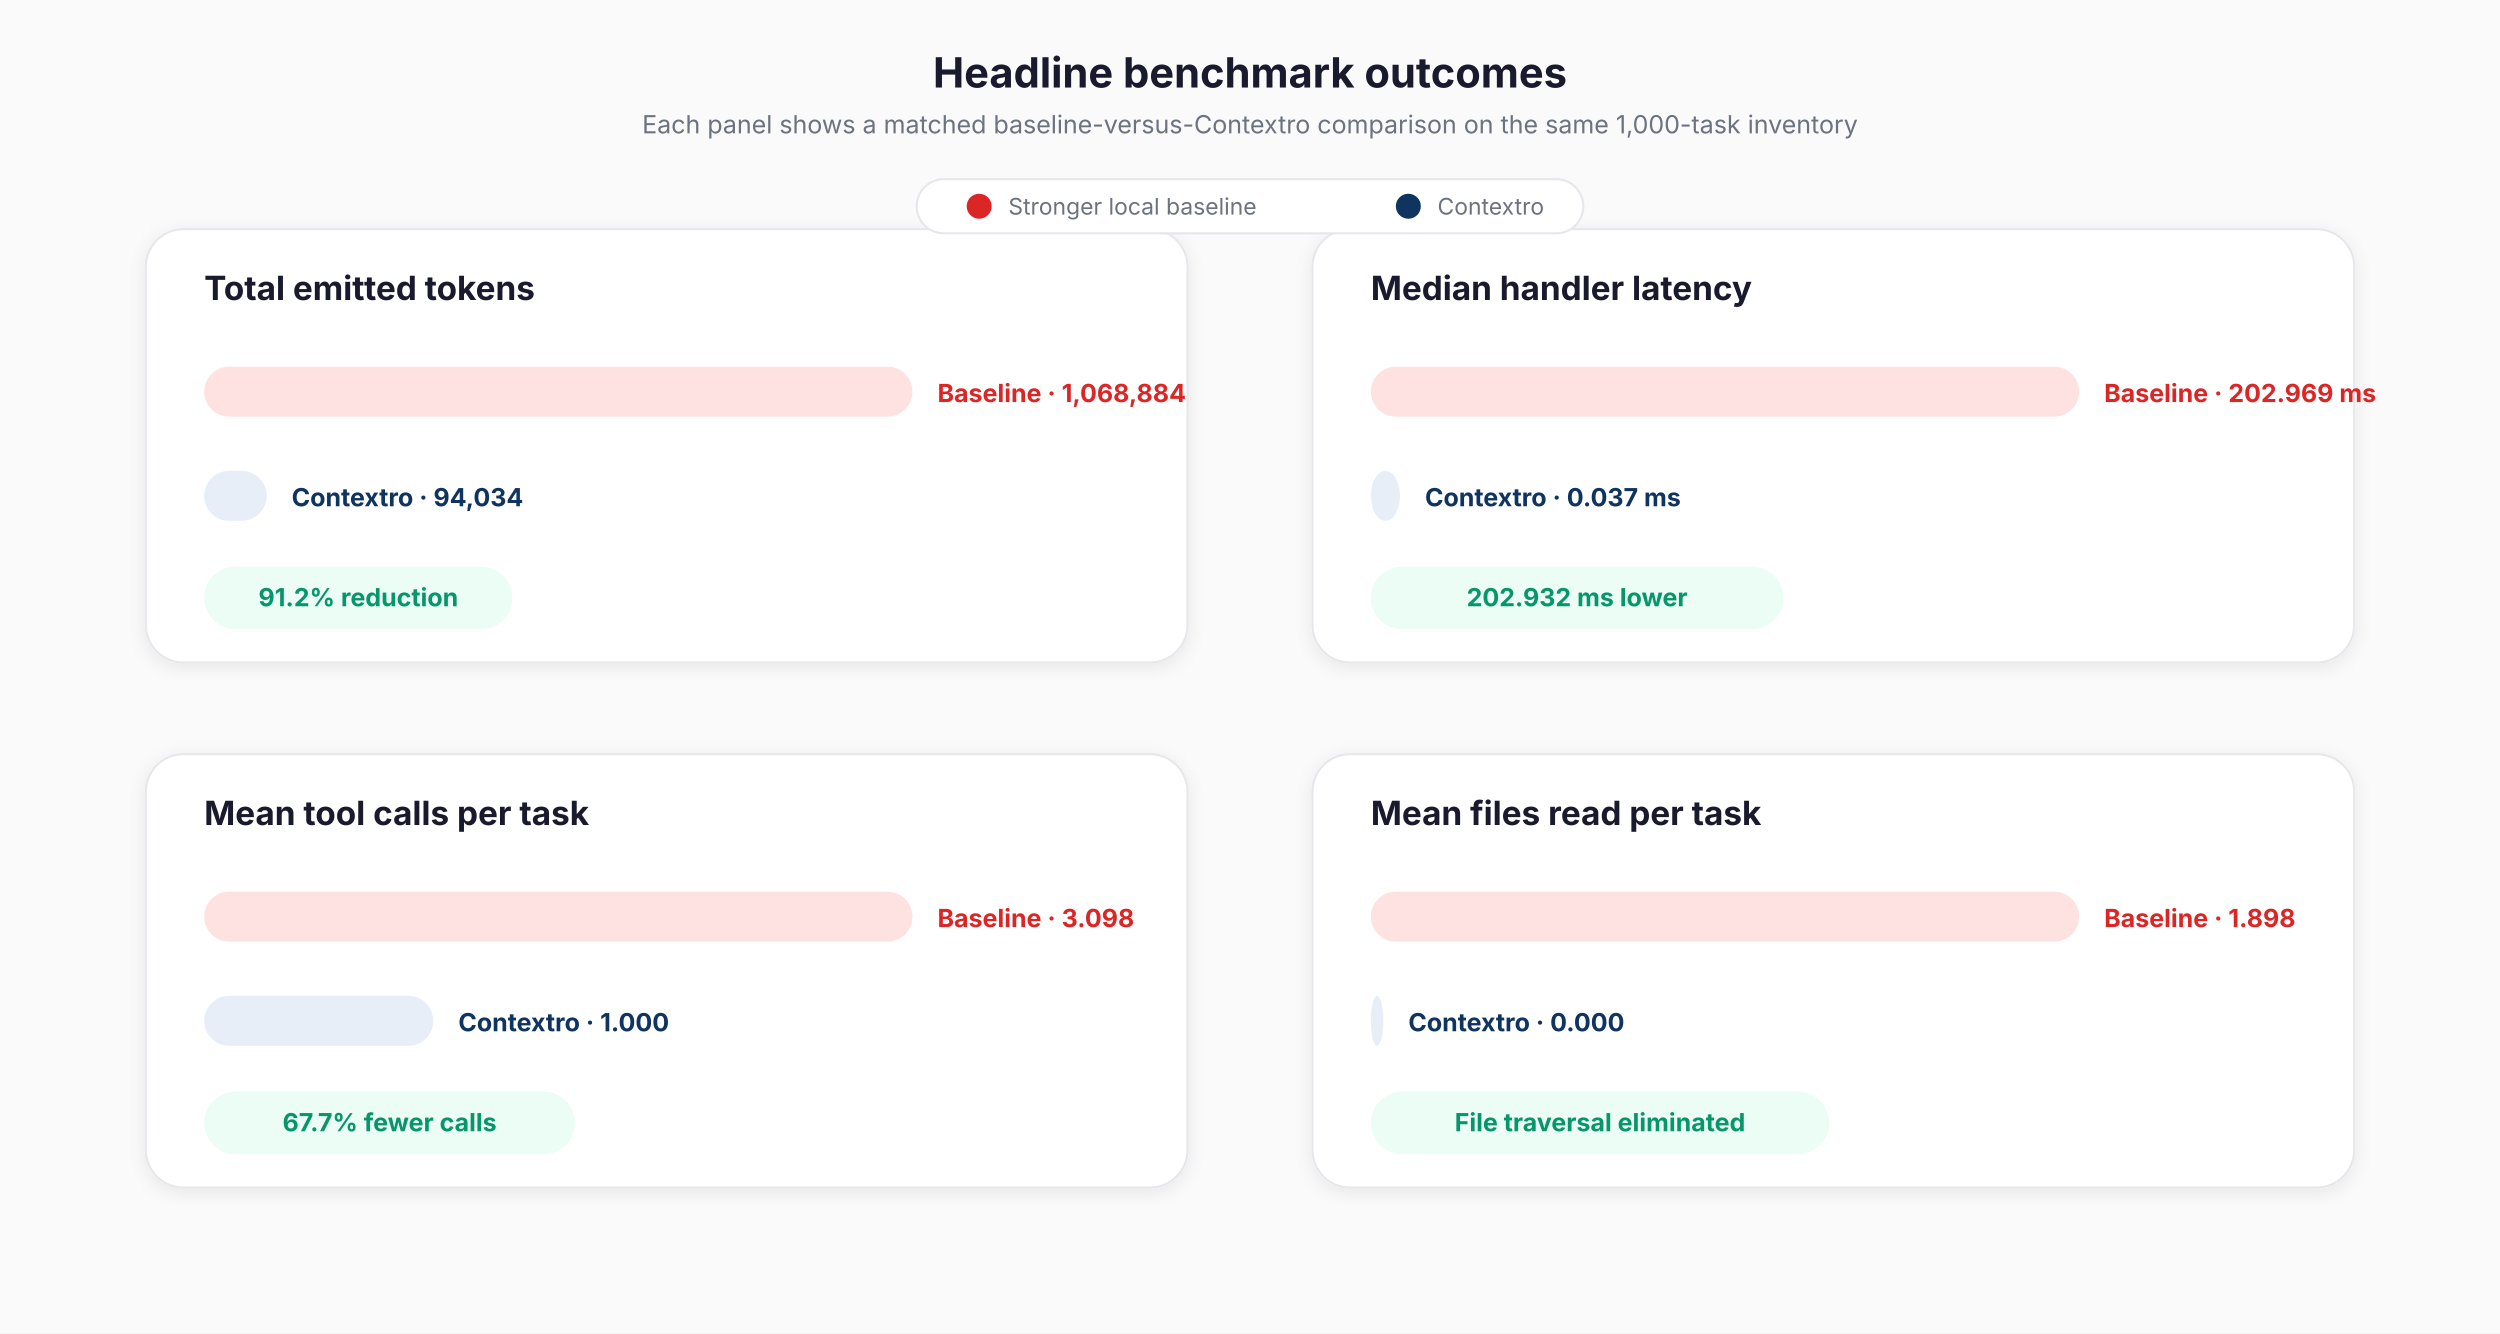
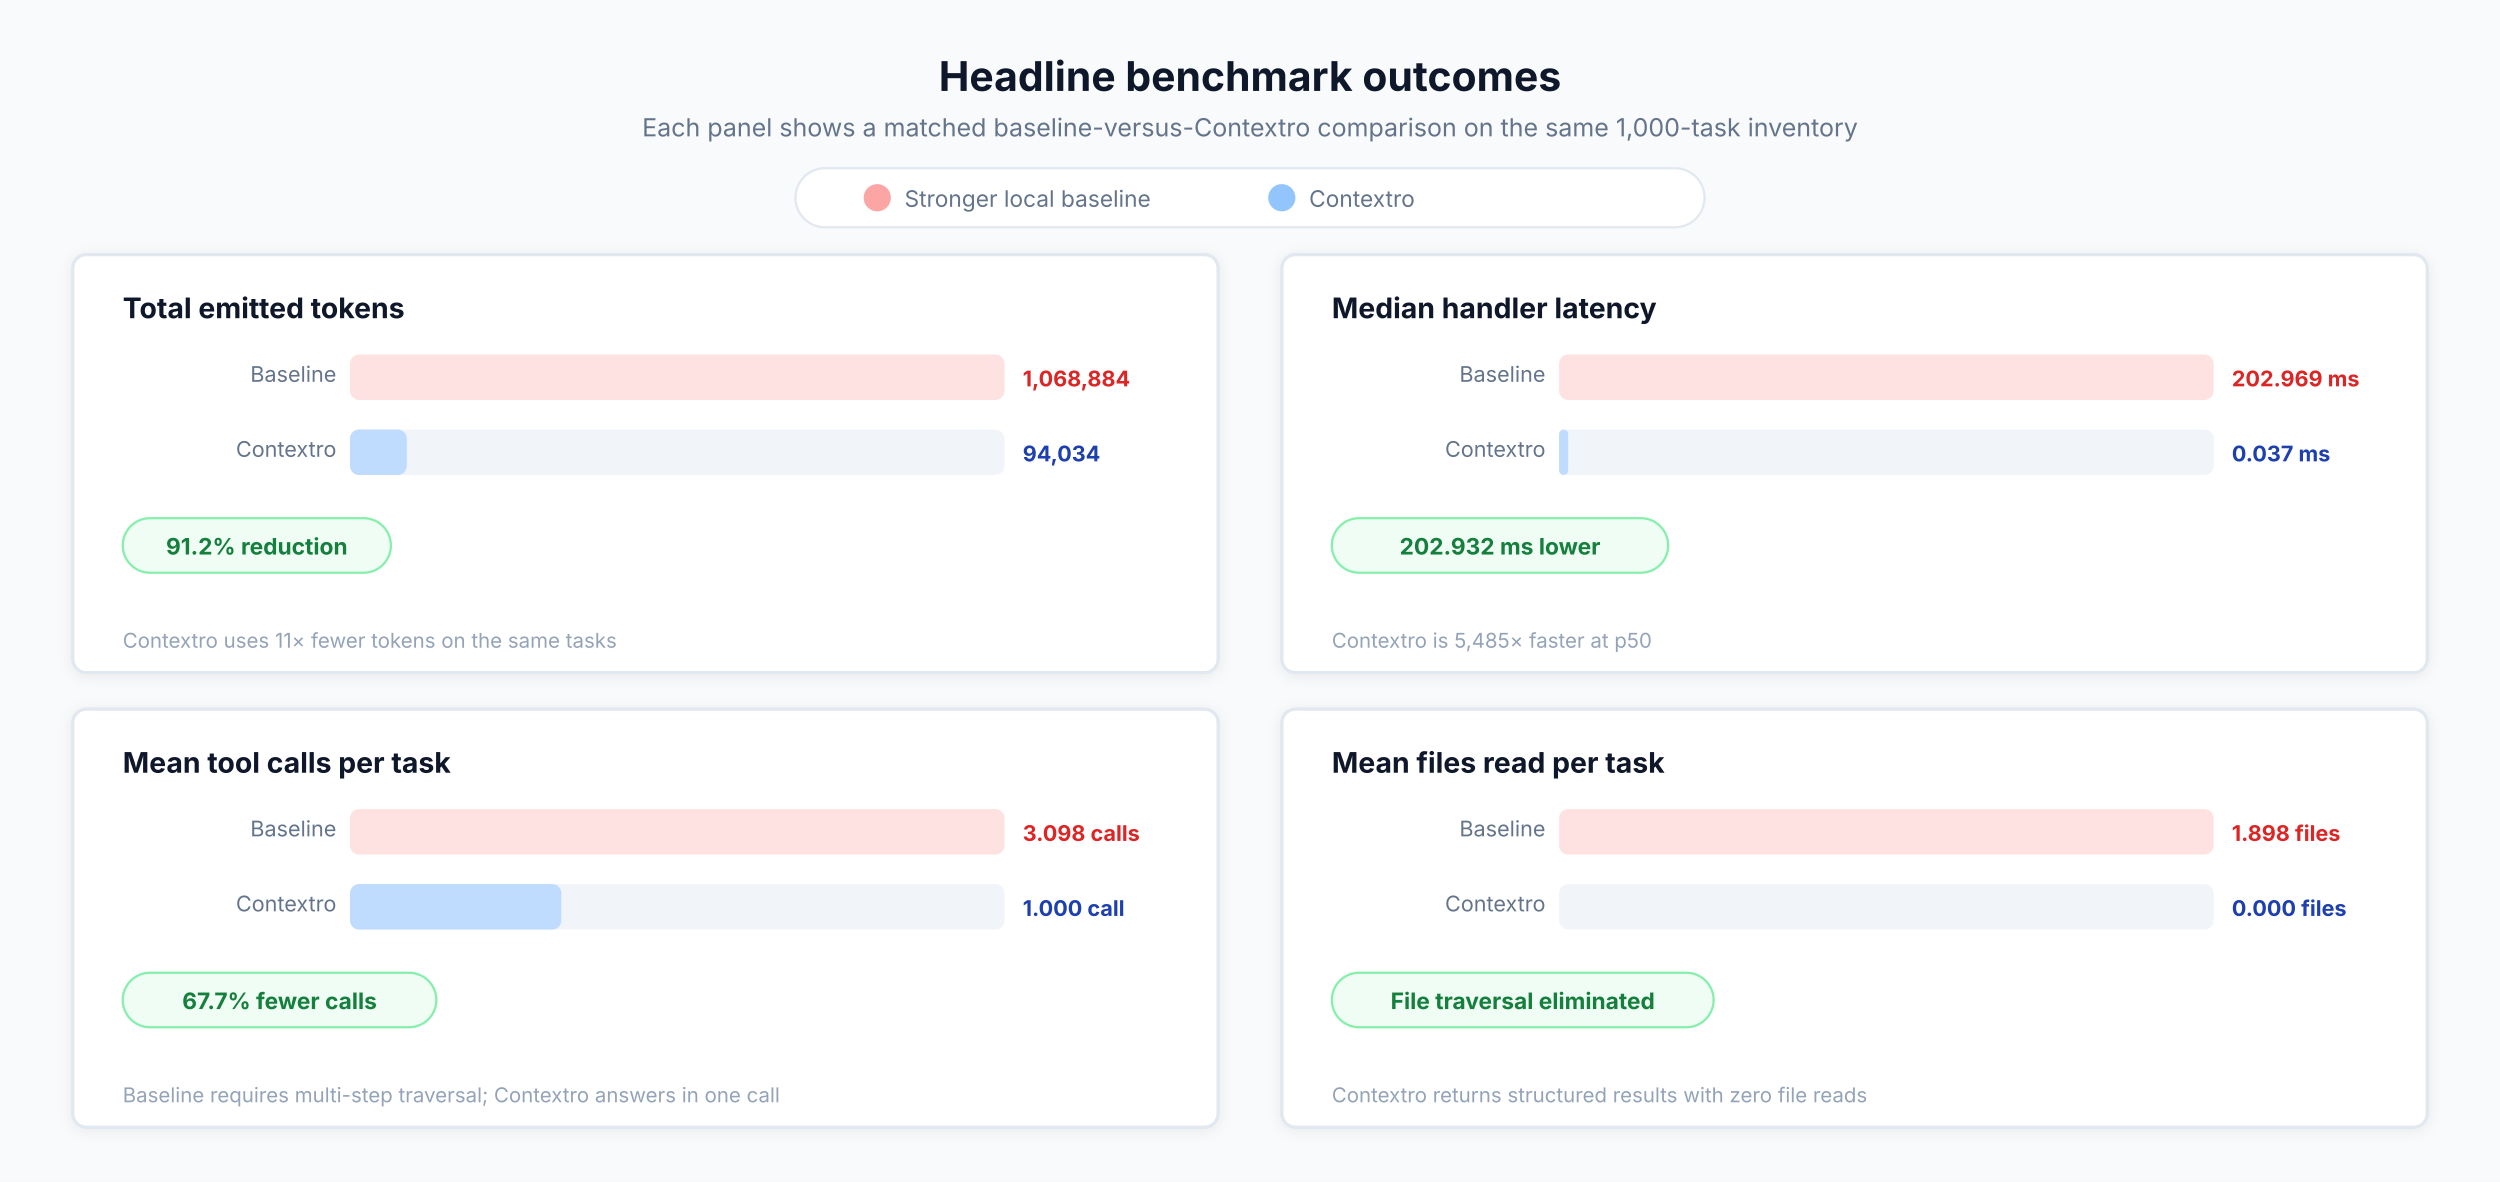
- <svg xmlns="http://www.w3.org/2000/svg" viewBox="0 0 1200 640" font-family="Inter, -apple-system, system-ui, sans-serif">
+ <svg xmlns="http://www.w3.org/2000/svg" viewBox="0 0 1100 520" font-family="Inter, -apple-system, system-ui, sans-serif">
  <defs>
-     <filter id="shadow" x="-4%" y="-4%" width="108%" height="108%">
-       <feDropShadow dx="0" dy="2" stdDeviation="4" flood-opacity="0.08" />
+     <filter id="sh" x="-6%" y="-6%" width="112%" height="112%">
+       <feDropShadow dx="0" dy="1" stdDeviation="3" flood-color="#0f172a" flood-opacity="0.07" />
    </filter>
  </defs>
-   <rect width="1200" height="640" fill="#fafafa" />
-   <text x="600" y="42" text-anchor="middle" font-size="20" font-weight="700" fill="#1a1a2e">Headline benchmark outcomes</text>
-   <text x="600" y="64" text-anchor="middle" font-size="12" fill="#6b7280">Each panel shows a matched baseline-versus-Contextro comparison on the same 1,000-task inventory</text>
-   <g transform="translate(70 110)">
-     <rect width="500" height="208" rx="18" fill="#ffffff" stroke="#e5e7eb" filter="url(#shadow)" />
-     <text x="28" y="34" font-size="16" font-weight="700" fill="#1a1a2e">Total emitted tokens</text>
-     <rect x="28" y="66" width="340" height="24" rx="12" fill="#fee2e2" />
-     <rect x="28" y="116" width="30" height="24" rx="12" fill="#e8eef8" />
-     <text x="380" y="83" font-size="12" font-weight="700" fill="#dc2626">Baseline · 1,068,884</text>
-     <text x="70" y="133" font-size="12" font-weight="700" fill="#0f3460">Contextro · 94,034</text>
-     <rect x="28" y="162" width="148" height="30" rx="15" fill="#ecfdf5" />
-     <text x="102" y="181" text-anchor="middle" font-size="12" font-weight="700" fill="#059669">91.2% reduction</text>
-   </g>
-   <g transform="translate(630 110)">
-     <rect width="500" height="208" rx="18" fill="#ffffff" stroke="#e5e7eb" filter="url(#shadow)" />
-     <text x="28" y="34" font-size="16" font-weight="700" fill="#1a1a2e">Median handler latency</text>
-     <rect x="28" y="66" width="340" height="24" rx="12" fill="#fee2e2" />
-     <rect x="28" y="116" width="14" height="24" rx="12" fill="#e8eef8" />
-     <text x="380" y="83" font-size="12" font-weight="700" fill="#dc2626">Baseline · 202.969 ms</text>
-     <text x="54" y="133" font-size="12" font-weight="700" fill="#0f3460">Contextro · 0.037 ms</text>
-     <rect x="28" y="162" width="198" height="30" rx="15" fill="#ecfdf5" />
-     <text x="127" y="181" text-anchor="middle" font-size="12" font-weight="700" fill="#059669">202.932 ms lower</text>
-   </g>
-   <g transform="translate(70 362)">
-     <rect width="500" height="208" rx="18" fill="#ffffff" stroke="#e5e7eb" filter="url(#shadow)" />
-     <text x="28" y="34" font-size="16" font-weight="700" fill="#1a1a2e">Mean tool calls per task</text>
-     <rect x="28" y="66" width="340" height="24" rx="12" fill="#fee2e2" />
-     <rect x="28" y="116" width="110" height="24" rx="12" fill="#e8eef8" />
-     <text x="380" y="83" font-size="12" font-weight="700" fill="#dc2626">Baseline · 3.098</text>
-     <text x="150" y="133" font-size="12" font-weight="700" fill="#0f3460">Contextro · 1.000</text>
-     <rect x="28" y="162" width="178" height="30" rx="15" fill="#ecfdf5" />
-     <text x="117" y="181" text-anchor="middle" font-size="12" font-weight="700" fill="#059669">67.7% fewer calls</text>
-   </g>
-   <g transform="translate(630 362)">
-     <rect width="500" height="208" rx="18" fill="#ffffff" stroke="#e5e7eb" filter="url(#shadow)" />
-     <text x="28" y="34" font-size="16" font-weight="700" fill="#1a1a2e">Mean files read per task</text>
-     <rect x="28" y="66" width="340" height="24" rx="12" fill="#fee2e2" />
-     <rect x="28" y="116" width="6" height="24" rx="12" fill="#e8eef8" />
-     <text x="380" y="83" font-size="12" font-weight="700" fill="#dc2626">Baseline · 1.898</text>
-     <text x="46" y="133" font-size="12" font-weight="700" fill="#0f3460">Contextro · 0.000</text>
-     <rect x="28" y="162" width="220" height="30" rx="15" fill="#ecfdf5" />
-     <text x="138" y="181" text-anchor="middle" font-size="12" font-weight="700" fill="#059669">File traversal eliminated</text>
-   </g>
-   <rect x="440" y="86" width="320" height="26" rx="13" fill="#ffffff" stroke="#e5e7eb" />
-   <circle cx="470" cy="99" r="6" fill="#dc2626" />
-   <text x="484" y="103" font-size="11" fill="#6b7280">Stronger local baseline</text>
-   <circle cx="676" cy="99" r="6" fill="#0f3460" />
-   <text x="690" y="103" font-size="11" fill="#6b7280">Contextro</text>
+   <rect width="1100" height="520" fill="#f8fafc" />
+   <text x="550" y="40" text-anchor="middle" font-size="18" font-weight="700" fill="#0f172a">Headline benchmark outcomes</text>
+   <text x="550" y="60" text-anchor="middle" font-size="11" fill="#64748b">Each panel shows a matched baseline-versus-Contextro comparison on the same 1,000-task inventory</text>
+   <rect x="350" y="74" width="400" height="26" rx="13" fill="#ffffff" stroke="#e2e8f0" stroke-width="1" />
+   <circle cx="386" cy="87" r="6" fill="#fca5a5" />
+   <text x="398" y="91" font-size="10" fill="#64748b">Stronger local baseline</text>
+   <circle cx="564" cy="87" r="6" fill="#93c5fd" />
+   <text x="576" y="91" font-size="10" fill="#64748b">Contextro</text>
+   <rect x="32" y="112" width="504" height="184" rx="6" fill="#ffffff" stroke="#e2e8f0" stroke-width="1.5" filter="url(#sh)" />
+   <text x="54" y="140" font-size="12.5" font-weight="700" fill="#0f172a">Total emitted tokens</text>
+   <text x="148" y="168" text-anchor="end" font-size="9.5" fill="#64748b">Baseline</text>
+   <rect x="154" y="156" width="288" height="20" rx="4" fill="#fee2e2" />
+   <text x="450" y="170" font-size="9.5" font-weight="700" fill="#dc2626">1,068,884</text>
+   <text x="148" y="201" text-anchor="end" font-size="9.5" fill="#64748b">Contextro</text>
+   <rect x="154" y="189" width="288" height="20" rx="4" fill="#f1f5f9" />
+   <rect x="154" y="189" width="25" height="20" rx="4" fill="#bfdbfe" />
+   <text x="450" y="203" font-size="9.5" font-weight="700" fill="#1e40af">94,034</text>
+   <rect x="54" y="228" width="118" height="24" rx="12" fill="#f0fdf4" stroke="#86efac" stroke-width="1" />
+   <text x="113" y="244" text-anchor="middle" font-size="10" font-weight="700" fill="#15803d">91.2% reduction</text>
+   <text x="54" y="285" font-size="9" fill="#94a3b8">Contextro uses 11× fewer tokens on the same tasks</text>
+   <rect x="564" y="112" width="504" height="184" rx="6" fill="#ffffff" stroke="#e2e8f0" stroke-width="1.5" filter="url(#sh)" />
+   <text x="586" y="140" font-size="12.5" font-weight="700" fill="#0f172a">Median handler latency</text>
+   <text x="680" y="168" text-anchor="end" font-size="9.5" fill="#64748b">Baseline</text>
+   <rect x="686" y="156" width="288" height="20" rx="4" fill="#fee2e2" />
+   <text x="982" y="170" font-size="9.5" font-weight="700" fill="#dc2626">202.969 ms</text>
+   <text x="680" y="201" text-anchor="end" font-size="9.5" fill="#64748b">Contextro</text>
+   <rect x="686" y="189" width="288" height="20" rx="4" fill="#f1f5f9" />
+   <rect x="686" y="189" width="4" height="20" rx="2" fill="#bfdbfe" />
+   <text x="982" y="203" font-size="9.5" font-weight="700" fill="#1e40af">0.037 ms</text>
+   <rect x="586" y="228" width="148" height="24" rx="12" fill="#f0fdf4" stroke="#86efac" stroke-width="1" />
+   <text x="660" y="244" text-anchor="middle" font-size="10" font-weight="700" fill="#15803d">202.932 ms lower</text>
+   <text x="586" y="285" font-size="9" fill="#94a3b8">Contextro is 5,485× faster at p50</text>
+   <rect x="32" y="312" width="504" height="184" rx="6" fill="#ffffff" stroke="#e2e8f0" stroke-width="1.5" filter="url(#sh)" />
+   <text x="54" y="340" font-size="12.5" font-weight="700" fill="#0f172a">Mean tool calls per task</text>
+   <text x="148" y="368" text-anchor="end" font-size="9.5" fill="#64748b">Baseline</text>
+   <rect x="154" y="356" width="288" height="20" rx="4" fill="#fee2e2" />
+   <text x="450" y="370" font-size="9.5" font-weight="700" fill="#dc2626">3.098 calls</text>
+   <text x="148" y="401" text-anchor="end" font-size="9.5" fill="#64748b">Contextro</text>
+   <rect x="154" y="389" width="288" height="20" rx="4" fill="#f1f5f9" />
+   <rect x="154" y="389" width="93" height="20" rx="4" fill="#bfdbfe" />
+   <text x="450" y="403" font-size="9.5" font-weight="700" fill="#1e40af">1.000 call</text>
+   <rect x="54" y="428" width="138" height="24" rx="12" fill="#f0fdf4" stroke="#86efac" stroke-width="1" />
+   <text x="123" y="444" text-anchor="middle" font-size="10" font-weight="700" fill="#15803d">67.7% fewer calls</text>
+   <text x="54" y="485" font-size="9" fill="#94a3b8">Baseline requires multi-step traversal; Contextro answers in one call</text>
+   <rect x="564" y="312" width="504" height="184" rx="6" fill="#ffffff" stroke="#e2e8f0" stroke-width="1.5" filter="url(#sh)" />
+   <text x="586" y="340" font-size="12.5" font-weight="700" fill="#0f172a">Mean files read per task</text>
+   <text x="680" y="368" text-anchor="end" font-size="9.5" fill="#64748b">Baseline</text>
+   <rect x="686" y="356" width="288" height="20" rx="4" fill="#fee2e2" />
+   <text x="982" y="370" font-size="9.5" font-weight="700" fill="#dc2626">1.898 files</text>
+   <text x="680" y="401" text-anchor="end" font-size="9.5" fill="#64748b">Contextro</text>
+   <rect x="686" y="389" width="288" height="20" rx="4" fill="#f1f5f9" />
+   <text x="982" y="403" font-size="9.5" font-weight="700" fill="#1e40af">0.000 files</text>
+   <rect x="586" y="428" width="168" height="24" rx="12" fill="#f0fdf4" stroke="#86efac" stroke-width="1" />
+   <text x="670" y="444" text-anchor="middle" font-size="10" font-weight="700" fill="#15803d">File traversal eliminated</text>
+   <text x="586" y="485" font-size="9" fill="#94a3b8">Contextro returns structured results with zero file reads</text>
</svg>
